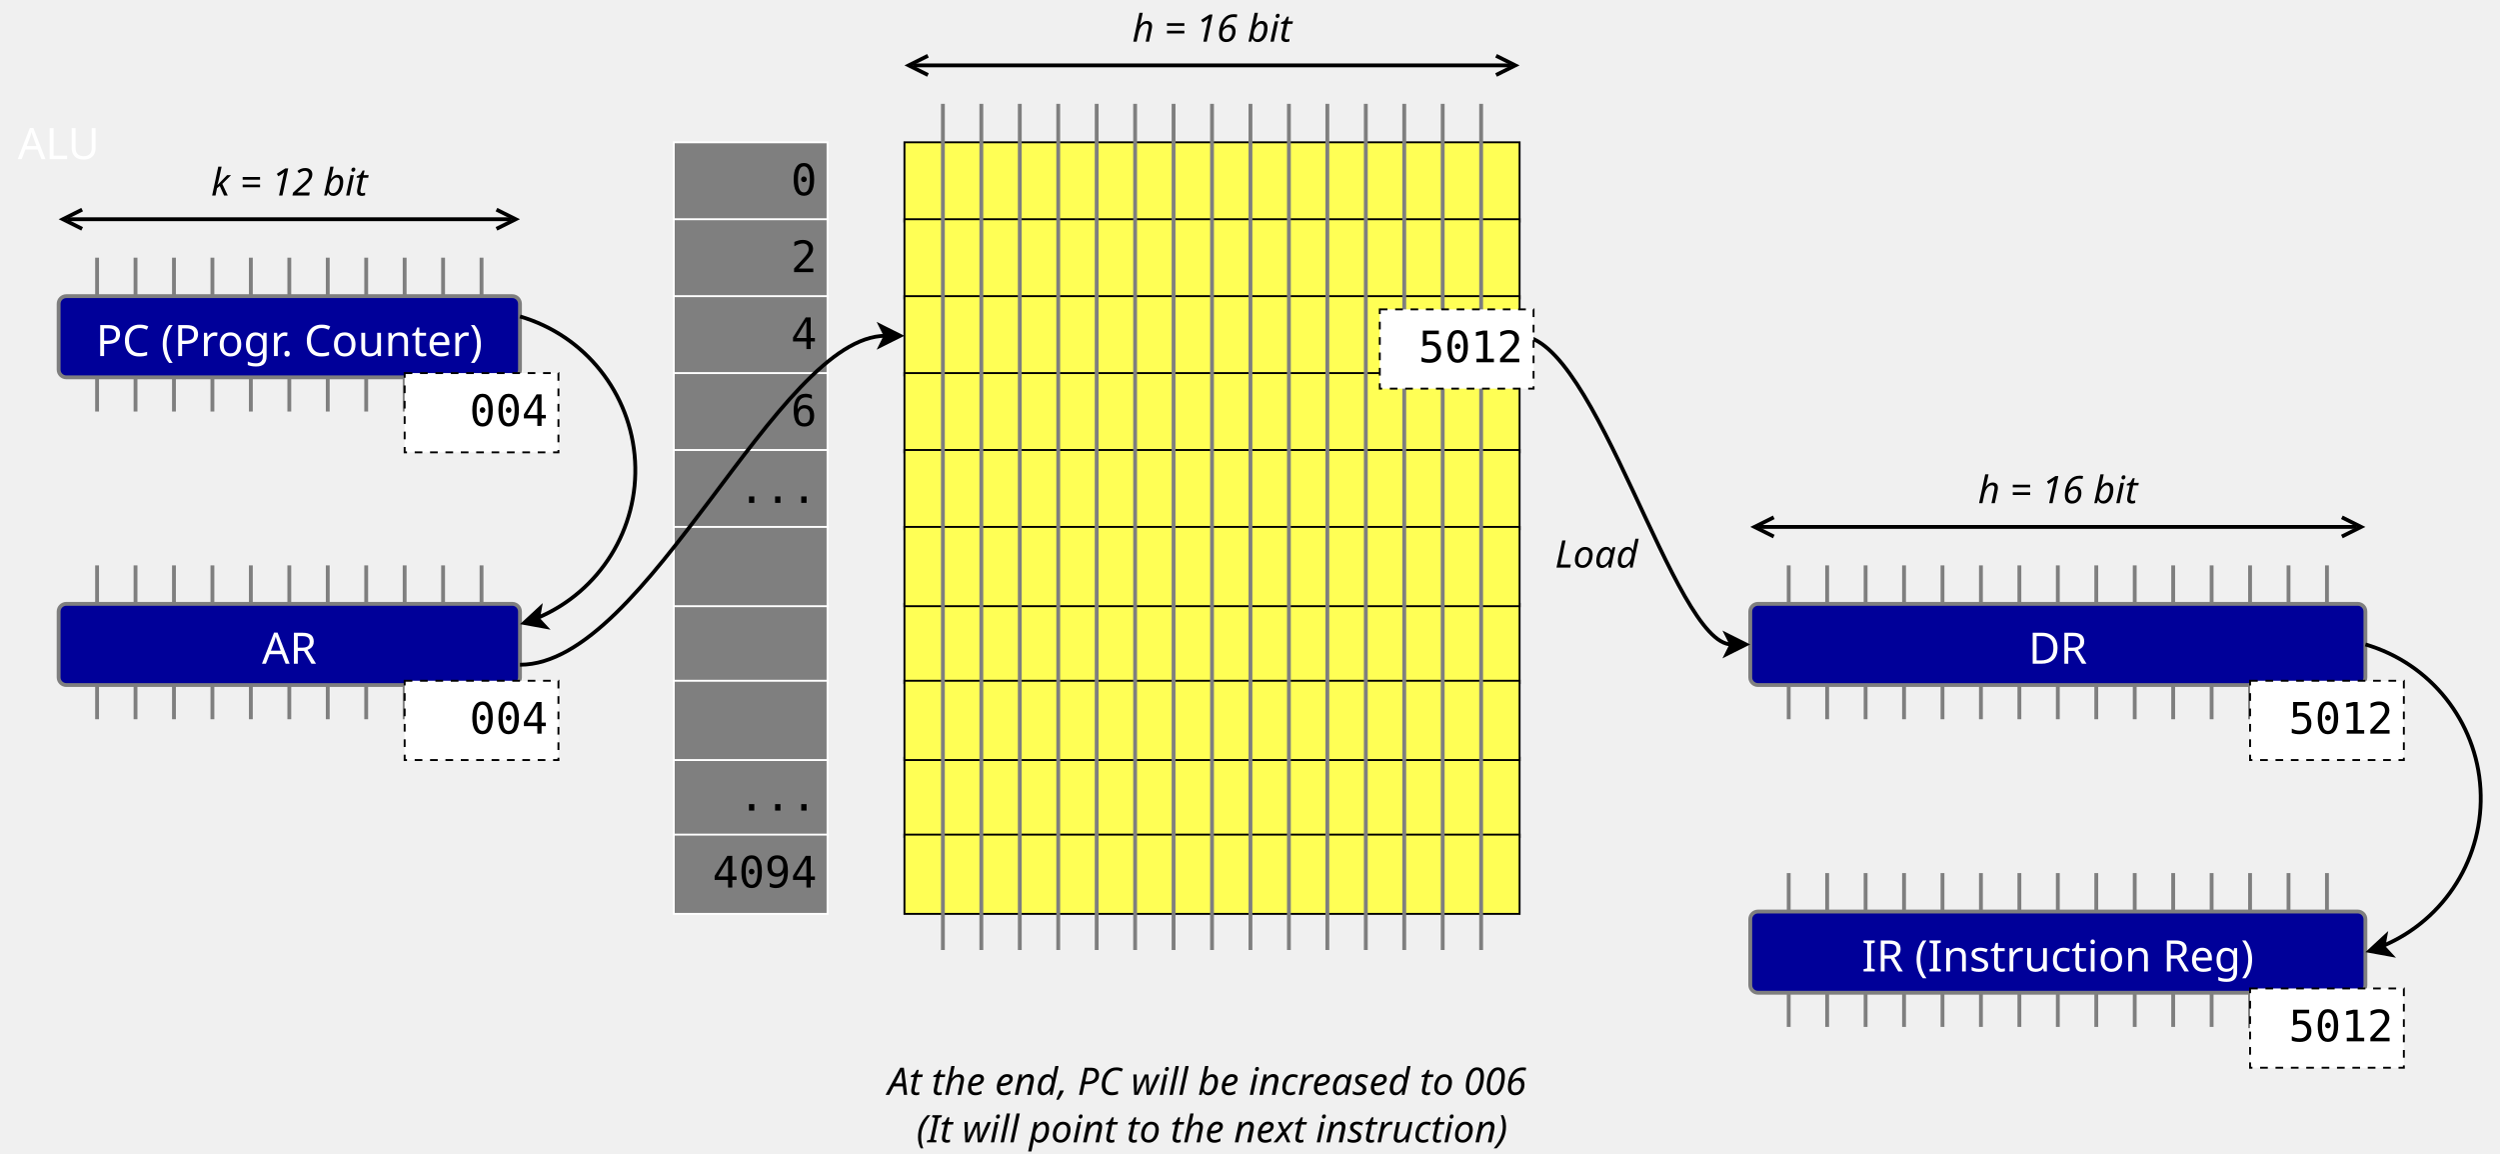
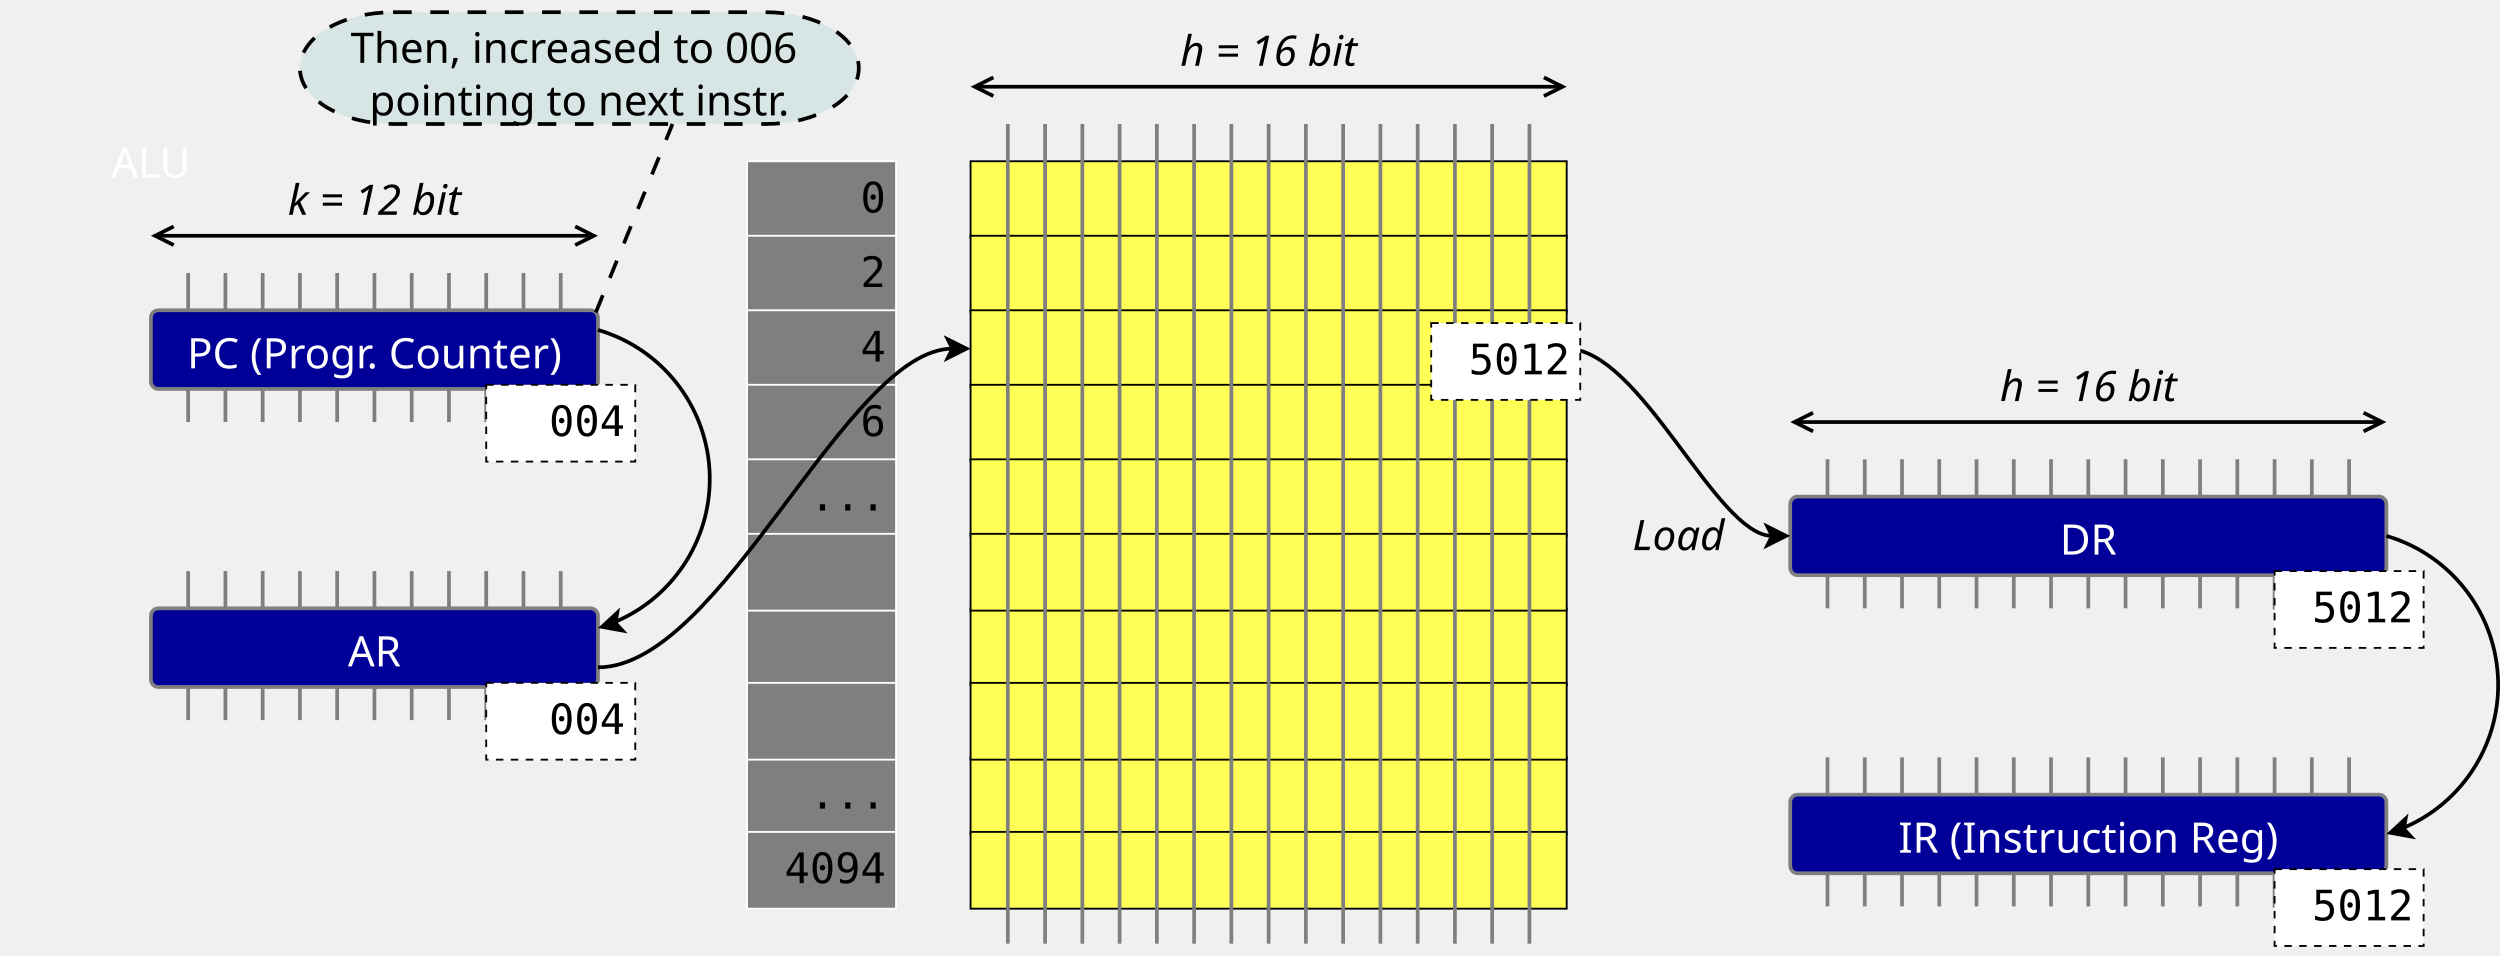
- <svg xmlns="http://www.w3.org/2000/svg" width="65cm" height="30cm" viewBox="198 -54 1283 600">
+ <svg xmlns="http://www.w3.org/2000/svg" width="68cm" height="26cm" viewBox="139 -62 1342 504">
+   <g id="Background" />
+   <g id="Background" />
+   <g id="Background" />
  <g id="Background" />
  <g id="Background" />
  <g id="Background">
-     <line style="fill: none; stroke-opacity: 1; stroke-width: 2; stroke: #7f7f7f" x1="1120" y1="320" x2="1120" y2="240" />
-     <line style="fill: none; stroke-opacity: 1; stroke-width: 2; stroke: #7f7f7f" x1="1140" y1="320" x2="1140" y2="240" />
-     <line style="fill: none; stroke-opacity: 1; stroke-width: 2; stroke: #7f7f7f" x1="1160" y1="320" x2="1160" y2="240" />
-     <line style="fill: none; stroke-opacity: 1; stroke-width: 2; stroke: #7f7f7f" x1="1180" y1="320" x2="1180" y2="240" />
-     <line style="fill: none; stroke-opacity: 1; stroke-width: 2; stroke: #7f7f7f" x1="1200" y1="320" x2="1200" y2="240" />
-     <line style="fill: none; stroke-opacity: 1; stroke-width: 2; stroke: #7f7f7f" x1="1220" y1="320" x2="1220" y2="240" />
-     <line style="fill: none; stroke-opacity: 1; stroke-width: 2; stroke: #7f7f7f" x1="1240" y1="320" x2="1240" y2="240" />
-     <line style="fill: none; stroke-opacity: 1; stroke-width: 2; stroke: #7f7f7f" x1="1260" y1="320" x2="1260" y2="240" />
-     <line style="fill: none; stroke-opacity: 1; stroke-width: 2; stroke: #7f7f7f" x1="1280" y1="320" x2="1280" y2="240" />
-     <line style="fill: none; stroke-opacity: 1; stroke-width: 2; stroke: #7f7f7f" x1="1300" y1="320" x2="1300" y2="240" />
-     <line style="fill: none; stroke-opacity: 1; stroke-width: 2; stroke: #7f7f7f" x1="1320" y1="320" x2="1320" y2="240" />
-     <line style="fill: none; stroke-opacity: 1; stroke-width: 2; stroke: #7f7f7f" x1="1340" y1="320" x2="1340" y2="240" />
-     <line style="fill: none; stroke-opacity: 1; stroke-width: 2; stroke: #7f7f7f" x1="1360" y1="320" x2="1360" y2="240" />
-     <line style="fill: none; stroke-opacity: 1; stroke-width: 2; stroke: #7f7f7f" x1="1380" y1="320" x2="1380" y2="240" />
-     <line style="fill: none; stroke-opacity: 1; stroke-width: 2; stroke: #7f7f7f" x1="1400" y1="320" x2="1400" y2="240" />
+     <line style="fill: none; stroke-opacity: 1; stroke-width: 2; stroke: #7f7f7f" x1="1120" y1="260" x2="1120" y2="180" />
+     <line style="fill: none; stroke-opacity: 1; stroke-width: 2; stroke: #7f7f7f" x1="1140" y1="260" x2="1140" y2="180" />
+     <line style="fill: none; stroke-opacity: 1; stroke-width: 2; stroke: #7f7f7f" x1="1160" y1="260" x2="1160" y2="180" />
+     <line style="fill: none; stroke-opacity: 1; stroke-width: 2; stroke: #7f7f7f" x1="1180" y1="260" x2="1180" y2="180" />
+     <line style="fill: none; stroke-opacity: 1; stroke-width: 2; stroke: #7f7f7f" x1="1200" y1="260" x2="1200" y2="180" />
+     <line style="fill: none; stroke-opacity: 1; stroke-width: 2; stroke: #7f7f7f" x1="1220" y1="260" x2="1220" y2="180" />
+     <line style="fill: none; stroke-opacity: 1; stroke-width: 2; stroke: #7f7f7f" x1="1240" y1="260" x2="1240" y2="180" />
+     <line style="fill: none; stroke-opacity: 1; stroke-width: 2; stroke: #7f7f7f" x1="1260" y1="260" x2="1260" y2="180" />
+     <line style="fill: none; stroke-opacity: 1; stroke-width: 2; stroke: #7f7f7f" x1="1280" y1="260" x2="1280" y2="180" />
+     <line style="fill: none; stroke-opacity: 1; stroke-width: 2; stroke: #7f7f7f" x1="1300" y1="260" x2="1300" y2="180" />
+     <line style="fill: none; stroke-opacity: 1; stroke-width: 2; stroke: #7f7f7f" x1="1320" y1="260" x2="1320" y2="180" />
+     <line style="fill: none; stroke-opacity: 1; stroke-width: 2; stroke: #7f7f7f" x1="1340" y1="260" x2="1340" y2="180" />
+     <line style="fill: none; stroke-opacity: 1; stroke-width: 2; stroke: #7f7f7f" x1="1360" y1="260.612" x2="1360" y2="180" />
+     <line style="fill: none; stroke-opacity: 1; stroke-width: 2; stroke: #7f7f7f" x1="1380" y1="260" x2="1380" y2="180" />
+     <line style="fill: none; stroke-opacity: 1; stroke-width: 2; stroke: #7f7f7f" x1="1400" y1="239.504" x2="1400" y2="180" />
    <line style="fill: none; stroke-opacity: 1; stroke-width: 2; stroke: #7f7f7f" x1="240" y1="320" x2="240" y2="240" />
    <line style="fill: none; stroke-opacity: 1; stroke-width: 2; stroke: #7f7f7f" x1="260" y1="320" x2="260" y2="240" />
    <line style="fill: none; stroke-opacity: 1; stroke-width: 2; stroke: #7f7f7f" x1="280" y1="320" x2="280" y2="240" />
    <line style="fill: none; stroke-opacity: 1; stroke-width: 2; stroke: #7f7f7f" x1="300" y1="320" x2="300" y2="240" />
    <line style="fill: none; stroke-opacity: 1; stroke-width: 2; stroke: #7f7f7f" x1="320" y1="320" x2="320" y2="240" />
    <line style="fill: none; stroke-opacity: 1; stroke-width: 2; stroke: #7f7f7f" x1="340" y1="320" x2="340" y2="240" />
    <line style="fill: none; stroke-opacity: 1; stroke-width: 2; stroke: #7f7f7f" x1="360" y1="320" x2="360" y2="240" />
    <line style="fill: none; stroke-opacity: 1; stroke-width: 2; stroke: #7f7f7f" x1="380" y1="320" x2="380" y2="240" />
    <line style="fill: none; stroke-opacity: 1; stroke-width: 2; stroke: #7f7f7f" x1="400" y1="320" x2="400" y2="240" />
    <line style="fill: none; stroke-opacity: 1; stroke-width: 2; stroke: #7f7f7f" x1="420" y1="320" x2="420" y2="240" />
    <line style="fill: none; stroke-opacity: 1; stroke-width: 2; stroke: #7f7f7f" x1="440" y1="320" x2="440" y2="240" />
    <g>
      <rect style="fill: #000099; fill-opacity: 1; stroke-opacity: 1; stroke-width: 2; stroke: #7f7f7f" x="220" y="260" width="240" height="42.222" rx="4" ry="4" />
      <text font-size="22.578" style="fill: #ffffff; fill-opacity: 1; stroke: none;text-anchor:middle;font-family:sans-serif;font-style:normal;font-weight:normal" x="340" y="291.15">
        <tspan x="340" y="291.15">AR</tspan>
      </text>
    </g>
    <text font-size="22.578" style="fill: #ffffff; fill-opacity: 1; stroke: none;text-anchor:middle;font-family:sans-serif;font-style:normal;font-weight:normal" x="220" y="28.75">
      <tspan x="220" y="28.75">ALU</tspan>
    </text>
    <g>
      <rect style="fill: #ffff55; fill-opacity: 1; stroke-opacity: 1; stroke-width: 1; stroke: #000000" x="660" y="20" width="320" height="41.222" rx="0" ry="0" />
      <text font-size="22.578" style="fill: #000000; fill-opacity: 1; stroke: none;text-anchor:middle;font-family:sans-serif;font-style:normal;font-weight:normal" x="820" y="50.65">
        <tspan x="820" y="50.65" />
      </text>
    </g>
    <g>
      <rect style="fill: #ffff55; fill-opacity: 1; stroke-opacity: 1; stroke-width: 1; stroke: #000000" x="660" y="60" width="320" height="41.222" rx="0" ry="0" />
      <text font-size="22.578" style="fill: #000000; fill-opacity: 1; stroke: none;text-anchor:middle;font-family:sans-serif;font-style:normal;font-weight:normal" x="820" y="90.65">
        <tspan x="820" y="90.65" />
      </text>
    </g>
    <g>
      <rect style="fill: #ffff55; fill-opacity: 1; stroke-opacity: 1; stroke-width: 1; stroke: #000000" x="660" y="100" width="320" height="41.222" rx="0" ry="0" />
      <text font-size="22.578" style="fill: #000000; fill-opacity: 1; stroke: none;text-anchor:middle;font-family:sans-serif;font-style:normal;font-weight:normal" x="820" y="130.65">
        <tspan x="820" y="130.65" />
      </text>
    </g>
    <g>
      <rect style="fill: #ffff55; fill-opacity: 1; stroke-opacity: 1; stroke-width: 1; stroke: #000000" x="660" y="140" width="320" height="41.222" rx="0" ry="0" />
      <text font-size="22.578" style="fill: #000000; fill-opacity: 1; stroke: none;text-anchor:middle;font-family:sans-serif;font-style:normal;font-weight:normal" x="820" y="170.65">
        <tspan x="820" y="170.65" />
      </text>
    </g>
    <g>
      <rect style="fill: #ffff55; fill-opacity: 1; stroke-opacity: 1; stroke-width: 1; stroke: #000000" x="660" y="180" width="320" height="41.222" rx="0" ry="0" />
      <text font-size="22.578" style="fill: #000000; fill-opacity: 1; stroke: none;text-anchor:middle;font-family:sans-serif;font-style:normal;font-weight:normal" x="820" y="210.65">
        <tspan x="820" y="210.65" />
      </text>
    </g>
    <g>
      <rect style="fill: #ffff55; fill-opacity: 1; stroke-opacity: 1; stroke-width: 1; stroke: #000000" x="660" y="260" width="320" height="41.222" rx="0" ry="0" />
      <text font-size="22.578" style="fill: #000000; fill-opacity: 1; stroke: none;text-anchor:middle;font-family:sans-serif;font-style:normal;font-weight:normal" x="820" y="290.65">
        <tspan x="820" y="290.65" />
      </text>
    </g>
    <g>
      <rect style="fill: #ffff55; fill-opacity: 1; stroke-opacity: 1; stroke-width: 1; stroke: #000000" x="660" y="340" width="320" height="41.222" rx="0" ry="0" />
      <text font-size="22.578" style="fill: #000000; fill-opacity: 1; stroke: none;text-anchor:middle;font-family:sans-serif;font-style:normal;font-weight:normal" x="820" y="370.65">
        <tspan x="820" y="370.65" />
      </text>
    </g>
    <g>
-       <rect style="fill: #000099; fill-opacity: 1; stroke-opacity: 1; stroke-width: 2; stroke: #7f7f7f" x="1100" y="260" width="320" height="42.222" rx="4" ry="4" />
-       <text font-size="22.578" style="fill: #ffffff; fill-opacity: 1; stroke: none;text-anchor:middle;font-family:sans-serif;font-style:normal;font-weight:normal" x="1260" y="291.15">
-         <tspan x="1260" y="291.15">DR</tspan>
+       <rect style="fill: #000099; fill-opacity: 1; stroke-opacity: 1; stroke-width: 2; stroke: #7f7f7f" x="1100" y="200" width="320" height="42.222" rx="4" ry="4" />
+       <text font-size="22.578" style="fill: #ffffff; fill-opacity: 1; stroke: none;text-anchor:middle;font-family:sans-serif;font-style:normal;font-weight:normal" x="1260" y="231.15">
+         <tspan x="1260" y="231.15">DR</tspan>
      </text>
    </g>
    <g>
      <line style="fill: none; stroke-opacity: 1; stroke-width: 2; stroke: #000000" x1="664.472" y1="-20" x2="975.528" y2="-20" />
      <polyline style="fill: none; stroke-opacity: 1; stroke-width: 2; stroke: #000000" points="672.236,-25 662.236,-20 672.236,-15 " />
      <polyline style="fill: none; stroke-opacity: 1; stroke-width: 2; stroke: #000000" points="967.764,-15 977.764,-20 967.764,-25 " />
    </g>
-     <text font-size="19.756" style="fill: #000000; fill-opacity: 1; stroke: none;text-anchor:middle;font-family:sans-serif;font-style:italic;font-weight:normal" x="820" y="-32.325">
-       <tspan x="820" y="-32.325">h = 16 bit</tspan>
-     </text>
-     <g>
-       <line style="fill: none; stroke-opacity: 1; stroke-width: 2; stroke: #000000" x1="1104.47" y1="220" x2="1415.53" y2="220" />
-       <polyline style="fill: none; stroke-opacity: 1; stroke-width: 2; stroke: #000000" points="1112.24,215 1102.24,220 1112.24,225 " />
-       <polyline style="fill: none; stroke-opacity: 1; stroke-width: 2; stroke: #000000" points="1407.76,225 1417.76,220 1407.76,215 " />
-     </g>
-     <text font-size="19.756" style="fill: #000000; fill-opacity: 1; stroke: none;text-anchor:middle;font-family:sans-serif;font-style:italic;font-weight:normal" x="1260" y="207.675">
-       <tspan x="1260" y="207.675">h = 16 bit</tspan>
+     <text font-size="22.578" style="fill: #000000; fill-opacity: 1; stroke: none;text-anchor:middle;font-family:sans-serif;font-style:italic;font-weight:normal" x="820" y="-31.25">
+       <tspan x="820" y="-31.25">h = 16 bit</tspan>
+     </text>
+     <g>
+       <line style="fill: none; stroke-opacity: 1; stroke-width: 2; stroke: #000000" x1="1104.47" y1="160" x2="1415.53" y2="160" />
+       <polyline style="fill: none; stroke-opacity: 1; stroke-width: 2; stroke: #000000" points="1112.24,155 1102.24,160 1112.24,165 " />
+       <polyline style="fill: none; stroke-opacity: 1; stroke-width: 2; stroke: #000000" points="1407.76,165 1417.76,160 1407.76,155 " />
+     </g>
+     <text font-size="22.578" style="fill: #000000; fill-opacity: 1; stroke: none;text-anchor:middle;font-family:sans-serif;font-style:italic;font-weight:normal" x="1260" y="148.75">
+       <tspan x="1260" y="148.75">h = 16 bit</tspan>
    </text>
    <g>
      <line style="fill: none; stroke-opacity: 1; stroke-width: 2; stroke: #000000" x1="224.472" y1="60" x2="455.528" y2="60" />
      <polyline style="fill: none; stroke-opacity: 1; stroke-width: 2; stroke: #000000" points="232.236,55 222.236,60 232.236,65 " />
      <polyline style="fill: none; stroke-opacity: 1; stroke-width: 2; stroke: #000000" points="447.764,65 457.764,60 447.764,55 " />
    </g>
-     <text font-size="19.756" style="fill: #000000; fill-opacity: 1; stroke: none;text-anchor:middle;font-family:sans-serif;font-style:italic;font-weight:normal" x="340" y="47.675">
-       <tspan x="340" y="47.675">k = 12 bit</tspan>
+     <text font-size="22.578" style="fill: #000000; fill-opacity: 1; stroke: none;text-anchor:middle;font-family:sans-serif;font-style:italic;font-weight:normal" x="340" y="48.75">
+       <tspan x="340" y="48.75">k = 12 bit</tspan>
    </text>
    <g>
      <rect style="fill: #7f7f7f; fill-opacity: 1; stroke-opacity: 1; stroke-width: 1; stroke: #ffffff" x="540" y="20" width="80" height="41.222" rx="0" ry="0" />
      <text font-size="22.578" style="fill: #000000; fill-opacity: 1; stroke: none;text-anchor:end;font-family:monospace;font-style:normal;font-weight:normal" x="614.5" y="47.5">
        <tspan x="614.5" y="47.5">0</tspan>
      </text>
    </g>
    <g>
      <rect style="fill: #7f7f7f; fill-opacity: 1; stroke-opacity: 1; stroke-width: 1; stroke: #ffffff" x="540" y="60" width="80" height="41.222" rx="0" ry="0" />
      <text font-size="22.578" style="fill: #000000; fill-opacity: 1; stroke: none;text-anchor:end;font-family:monospace;font-style:normal;font-weight:normal" x="614.5" y="87.5">
        <tspan x="614.5" y="87.5">2</tspan>
      </text>
    </g>
    <g>
      <rect style="fill: #7f7f7f; fill-opacity: 1; stroke-opacity: 1; stroke-width: 1; stroke: #ffffff" x="540" y="100" width="80" height="41.222" rx="0" ry="0" />
      <text font-size="22.578" style="fill: #000000; fill-opacity: 1; stroke: none;text-anchor:end;font-family:monospace;font-style:normal;font-weight:normal" x="614.5" y="127.5">
        <tspan x="614.5" y="127.5">4</tspan>
      </text>
    </g>
    <g>
      <rect style="fill: #7f7f7f; fill-opacity: 1; stroke-opacity: 1; stroke-width: 1; stroke: #ffffff" x="540" y="140" width="80" height="41.222" rx="0" ry="0" />
      <text font-size="22.578" style="fill: #000000; fill-opacity: 1; stroke: none;text-anchor:end;font-family:monospace;font-style:normal;font-weight:normal" x="614.5" y="167.5">
        <tspan x="614.5" y="167.5">6</tspan>
      </text>
    </g>
    <g>
      <rect style="fill: #7f7f7f; fill-opacity: 1; stroke-opacity: 1; stroke-width: 1; stroke: #ffffff" x="540" y="180" width="80" height="41.222" rx="0" ry="0" />
      <text font-size="22.578" style="fill: #000000; fill-opacity: 1; stroke: none;text-anchor:end;font-family:monospace;font-style:normal;font-weight:normal" x="614.5" y="207.5">
        <tspan x="614.5" y="207.5">...</tspan>
      </text>
    </g>
    <g>
      <rect style="fill: #7f7f7f; fill-opacity: 1; stroke-opacity: 1; stroke-width: 1; stroke: #ffffff" x="540" y="260" width="80" height="41.222" rx="0" ry="0" />
      <text font-size="22.578" style="fill: #000000; fill-opacity: 1; stroke: none;text-anchor:end;font-family:monospace;font-style:normal;font-weight:normal" x="614.5" y="287.5">
        <tspan x="614.5" y="287.5" />
      </text>
    </g>
    <g>
      <rect style="fill: #7f7f7f; fill-opacity: 1; stroke-opacity: 1; stroke-width: 1; stroke: #ffffff" x="540" y="340" width="80" height="41.222" rx="0" ry="0" />
      <text font-size="22.578" style="fill: #000000; fill-opacity: 1; stroke: none;text-anchor:end;font-family:monospace;font-style:normal;font-weight:normal" x="614.5" y="367.5">
        <tspan x="614.5" y="367.5">...</tspan>
      </text>
    </g>
    <g>
      <rect style="fill: #ffff55; fill-opacity: 1; stroke-opacity: 1; stroke-width: 1; stroke: #000000" x="660" y="380" width="320" height="41.222" rx="0" ry="0" />
      <text font-size="22.578" style="fill: #000000; fill-opacity: 1; stroke: none;text-anchor:middle;font-family:sans-serif;font-style:normal;font-weight:normal" x="820" y="410.65">
        <tspan x="820" y="410.65" />
      </text>
    </g>
    <g>
      <rect style="fill: #7f7f7f; fill-opacity: 1; stroke-opacity: 1; stroke-width: 1; stroke: #ffffff" x="540" y="380" width="80" height="41.222" rx="0" ry="0" />
      <text font-size="22.578" style="fill: #000000; fill-opacity: 1; stroke: none;text-anchor:end;font-family:monospace;font-style:normal;font-weight:normal" x="614.5" y="407.5">
        <tspan x="614.5" y="407.5">4094</tspan>
      </text>
    </g>
-     <text font-size="19.756" style="fill: #000000; fill-opacity: 1; stroke: none;text-anchor:middle;font-family:sans-serif;font-style:italic;font-weight:normal" x="1020" y="241.15">
-       <tspan x="1020" y="241.15">Load</tspan>
-     </text>
-     <text font-size="19.756" style="fill: #000000; fill-opacity: 1; stroke: none;text-anchor:middle;font-family:sans-serif;font-style:italic;font-weight:normal" x="820" y="515.328">
-       <tspan x="820" y="515.328">At the end, PC will be increased to 006</tspan>
-       <tspan x="820" y="540.022">(It will point to the next instruction)</tspan>
+     <text font-size="22.578" style="fill: #000000; fill-opacity: 1; stroke: none;text-anchor:middle;font-family:sans-serif;font-style:italic;font-weight:normal" x="1040" y="228.75">
+       <tspan x="1040" y="228.75">Load</tspan>
    </text>
    <g>
      <rect style="fill: #ffff55; fill-opacity: 1; stroke-opacity: 1; stroke-width: 1; stroke: #000000" x="660" y="300" width="320" height="41.222" rx="0" ry="0" />
      <text font-size="22.578" style="fill: #000000; fill-opacity: 1; stroke: none;text-anchor:middle;font-family:sans-serif;font-style:normal;font-weight:normal" x="820" y="330.65">
        <tspan x="820" y="330.65" />
      </text>
    </g>
    <g>
      <rect style="fill: #7f7f7f; fill-opacity: 1; stroke-opacity: 1; stroke-width: 1; stroke: #ffffff" x="540" y="300" width="80" height="41.222" rx="0" ry="0" />
      <text font-size="22.578" style="fill: #000000; fill-opacity: 1; stroke: none;text-anchor:end;font-family:monospace;font-style:normal;font-weight:normal" x="614.5" y="327.5">
        <tspan x="614.5" y="327.5" />
      </text>
    </g>
    <g>
      <rect style="fill: #ffff55; fill-opacity: 1; stroke-opacity: 1; stroke-width: 1; stroke: #000000" x="660" y="220" width="320" height="41.222" rx="0" ry="0" />
      <text font-size="22.578" style="fill: #000000; fill-opacity: 1; stroke: none;text-anchor:middle;font-family:sans-serif;font-style:normal;font-weight:normal" x="820" y="250.65">
        <tspan x="820" y="250.65" />
      </text>
    </g>
    <g>
      <rect style="fill: #7f7f7f; fill-opacity: 1; stroke-opacity: 1; stroke-width: 1; stroke: #ffffff" x="540" y="220" width="80" height="41.222" rx="0" ry="0" />
      <text font-size="22.578" style="fill: #000000; fill-opacity: 1; stroke: none;text-anchor:end;font-family:monospace;font-style:normal;font-weight:normal" x="614.5" y="247.5">
        <tspan x="614.5" y="247.5" />
      </text>
    </g>
    <line style="fill: none; stroke-opacity: 1; stroke-width: 2; stroke: #7f7f7f" x1="680" y1="440" x2="680" y2="0" />
    <line style="fill: none; stroke-opacity: 1; stroke-width: 2; stroke: #7f7f7f" x1="700" y1="440" x2="700" y2="0" />
    <line style="fill: none; stroke-opacity: 1; stroke-width: 2; stroke: #7f7f7f" x1="720" y1="440" x2="720" y2="0" />
    <line style="fill: none; stroke-opacity: 1; stroke-width: 2; stroke: #7f7f7f" x1="740" y1="440" x2="740" y2="0" />
    <line style="fill: none; stroke-opacity: 1; stroke-width: 2; stroke: #7f7f7f" x1="760" y1="440" x2="760" y2="0" />
    <line style="fill: none; stroke-opacity: 1; stroke-width: 2; stroke: #7f7f7f" x1="780" y1="440" x2="780" y2="0" />
    <line style="fill: none; stroke-opacity: 1; stroke-width: 2; stroke: #7f7f7f" x1="800" y1="440" x2="800" y2="0" />
    <line style="fill: none; stroke-opacity: 1; stroke-width: 2; stroke: #7f7f7f" x1="820" y1="440" x2="820" y2="0" />
    <line style="fill: none; stroke-opacity: 1; stroke-width: 2; stroke: #7f7f7f" x1="840" y1="440" x2="840" y2="0" />
    <line style="fill: none; stroke-opacity: 1; stroke-width: 2; stroke: #7f7f7f" x1="860" y1="440" x2="860" y2="0" />
    <line style="fill: none; stroke-opacity: 1; stroke-width: 2; stroke: #7f7f7f" x1="880" y1="440" x2="880" y2="0" />
    <line style="fill: none; stroke-opacity: 1; stroke-width: 2; stroke: #7f7f7f" x1="900" y1="440" x2="900" y2="0" />
    <line style="fill: none; stroke-opacity: 1; stroke-width: 2; stroke: #7f7f7f" x1="920" y1="440" x2="920" y2="0" />
    <line style="fill: none; stroke-opacity: 1; stroke-width: 2; stroke: #7f7f7f" x1="940" y1="440" x2="940" y2="0" />
    <line style="fill: none; stroke-opacity: 1; stroke-width: 2; stroke: #7f7f7f" x1="960" y1="440" x2="960" y2="0" />
    <line style="fill: none; stroke-opacity: 1; stroke-width: 2; stroke: #7f7f7f" x1="240" y1="160" x2="240" y2="80" />
    <line style="fill: none; stroke-opacity: 1; stroke-width: 2; stroke: #7f7f7f" x1="260" y1="160" x2="260" y2="80" />
    <line style="fill: none; stroke-opacity: 1; stroke-width: 2; stroke: #7f7f7f" x1="280" y1="160" x2="280" y2="80" />
    <line style="fill: none; stroke-opacity: 1; stroke-width: 2; stroke: #7f7f7f" x1="300" y1="160" x2="300" y2="80" />
    <line style="fill: none; stroke-opacity: 1; stroke-width: 2; stroke: #7f7f7f" x1="320" y1="160" x2="320" y2="80" />
    <line style="fill: none; stroke-opacity: 1; stroke-width: 2; stroke: #7f7f7f" x1="340" y1="160" x2="340" y2="80" />
    <line style="fill: none; stroke-opacity: 1; stroke-width: 2; stroke: #7f7f7f" x1="360" y1="160" x2="360" y2="80" />
    <line style="fill: none; stroke-opacity: 1; stroke-width: 2; stroke: #7f7f7f" x1="380" y1="160" x2="380" y2="80" />
    <line style="fill: none; stroke-opacity: 1; stroke-width: 2; stroke: #7f7f7f" x1="400" y1="160" x2="400" y2="80" />
    <line style="fill: none; stroke-opacity: 1; stroke-width: 2; stroke: #7f7f7f" x1="420" y1="160" x2="420" y2="80" />
    <line style="fill: none; stroke-opacity: 1; stroke-width: 2; stroke: #7f7f7f" x1="440" y1="160" x2="440" y2="80" />
    <g>
      <rect style="fill: #000099; fill-opacity: 1; stroke-opacity: 1; stroke-width: 2; stroke: #7f7f7f" x="220" y="100" width="240" height="42.222" rx="4" ry="4" />
      <text font-size="22.578" style="fill: #ffffff; fill-opacity: 1; stroke: none;text-anchor:middle;font-family:sans-serif;font-style:normal;font-weight:normal" x="340" y="131.15">
        <tspan x="340" y="131.15">PC (Progr. Counter)</tspan>
      </text>
    </g>
    <g>
      <rect style="fill: #ffffff; fill-opacity: 1; stroke-opacity: 1; stroke-width: 1; stroke-dasharray: 4; stroke: #000000" x="400" y="140" width="80" height="41.222" rx="0" ry="0" />
      <text font-size="22.578" style="fill: #000000; fill-opacity: 1; stroke: none;text-anchor:end;font-family:monospace;font-style:normal;font-weight:normal" x="474.5" y="167.5">
        <tspan x="474.5" y="167.5">004</tspan>
      </text>
    </g>
    <g>
      <rect style="fill: #ffffff; fill-opacity: 1; stroke-opacity: 1; stroke-width: 1; stroke-dasharray: 4; stroke: #000000" x="400" y="300" width="80" height="41.222" rx="0" ry="0" />
      <text font-size="22.578" style="fill: #000000; fill-opacity: 1; stroke: none;text-anchor:end;font-family:monospace;font-style:normal;font-weight:normal" x="474.5" y="327.5">
        <tspan x="474.5" y="327.5">004</tspan>
      </text>
    </g>
    <g>
      <path style="fill: none; stroke-opacity: 1; stroke-width: 2; stroke: #000000" d="M 460,110.556 A 83.334,83.334 0 0 1 469.126,267.308" />
      <polygon style="fill: #000000; fill-opacity: 1; stroke-opacity: 1; stroke-width: 2; stroke: #000000" fill-rule="evenodd" points="462.147,269.93 470.347,262.33 469.347,267.83 473.147,271.93 " />
    </g>
    <g>
      <path style="fill: none; stroke-opacity: 1; stroke-width: 2; stroke: #000000" d="M 460 291.666 C 526.4,291.666 593.6,120.611 650.264,120.611" />
      <polygon style="fill: #000000; fill-opacity: 1; stroke-opacity: 1; stroke-width: 2; stroke: #000000" fill-rule="evenodd" points="657.764,120.611 647.764,125.611 650.264,120.611 647.764,115.611 " />
    </g>
    <g>
-       <path style="fill: none; stroke-opacity: 1; stroke-width: 2; stroke: #000000" d="M 980 120.611 C 1019.84,120.611 1060.16,281.112 1090.26,281.112" />
-       <polygon style="fill: #000000; fill-opacity: 1; stroke-opacity: 1; stroke-width: 2; stroke: #000000" fill-rule="evenodd" points="1097.76,281.112 1087.76,286.112 1090.26,281.112 1087.76,276.112 " />
-     </g>
-     <g>
-       <rect style="fill: #ffffff; fill-opacity: 1; stroke-opacity: 1; stroke-width: 1; stroke-dasharray: 4; stroke: #000000" x="1360" y="300" width="80" height="41.222" rx="0" ry="0" />
-       <text font-size="22.578" style="fill: #000000; fill-opacity: 1; stroke: none;text-anchor:end;font-family:monospace;font-style:normal;font-weight:normal" x="1434.5" y="327.5">
-         <tspan x="1434.5" y="327.5">5012</tspan>
-       </text>
-     </g>
-     <line style="fill: none; stroke-opacity: 1; stroke-width: 2; stroke: #7f7f7f" x1="1120" y1="480" x2="1120" y2="400" />
-     <line style="fill: none; stroke-opacity: 1; stroke-width: 2; stroke: #7f7f7f" x1="1140" y1="480" x2="1140" y2="400" />
-     <line style="fill: none; stroke-opacity: 1; stroke-width: 2; stroke: #7f7f7f" x1="1160" y1="480" x2="1160" y2="400" />
-     <line style="fill: none; stroke-opacity: 1; stroke-width: 2; stroke: #7f7f7f" x1="1180" y1="480" x2="1180" y2="400" />
-     <line style="fill: none; stroke-opacity: 1; stroke-width: 2; stroke: #7f7f7f" x1="1200" y1="480" x2="1200" y2="400" />
-     <line style="fill: none; stroke-opacity: 1; stroke-width: 2; stroke: #7f7f7f" x1="1220" y1="480" x2="1220" y2="400" />
-     <line style="fill: none; stroke-opacity: 1; stroke-width: 2; stroke: #7f7f7f" x1="1240" y1="480" x2="1240" y2="400" />
-     <line style="fill: none; stroke-opacity: 1; stroke-width: 2; stroke: #7f7f7f" x1="1260" y1="480" x2="1260" y2="400" />
-     <line style="fill: none; stroke-opacity: 1; stroke-width: 2; stroke: #7f7f7f" x1="1280" y1="480" x2="1280" y2="400" />
-     <line style="fill: none; stroke-opacity: 1; stroke-width: 2; stroke: #7f7f7f" x1="1300" y1="480" x2="1300" y2="400" />
-     <line style="fill: none; stroke-opacity: 1; stroke-width: 2; stroke: #7f7f7f" x1="1320" y1="480" x2="1320" y2="400" />
-     <line style="fill: none; stroke-opacity: 1; stroke-width: 2; stroke: #7f7f7f" x1="1340" y1="480" x2="1340" y2="400" />
-     <line style="fill: none; stroke-opacity: 1; stroke-width: 2; stroke: #7f7f7f" x1="1360" y1="480.612" x2="1360" y2="400" />
-     <line style="fill: none; stroke-opacity: 1; stroke-width: 2; stroke: #7f7f7f" x1="1380" y1="480" x2="1380" y2="400" />
-     <line style="fill: none; stroke-opacity: 1; stroke-width: 2; stroke: #7f7f7f" x1="1400" y1="459.504" x2="1400" y2="400" />
-     <g>
-       <rect style="fill: #000099; fill-opacity: 1; stroke-opacity: 1; stroke-width: 2; stroke: #7f7f7f" x="1100" y="420" width="320" height="42.222" rx="4" ry="4" />
-       <text font-size="22.578" style="fill: #ffffff; fill-opacity: 1; stroke: none;text-anchor:middle;font-family:sans-serif;font-style:normal;font-weight:normal" x="1260" y="451.15">
-         <tspan x="1260" y="451.15">IR (Instruction Reg)</tspan>
-       </text>
-     </g>
-     <g>
-       <rect style="fill: #ffffff; fill-opacity: 1; stroke-opacity: 1; stroke-width: 1; stroke-dasharray: 4; stroke: #000000" x="1360" y="460" width="80" height="41.222" rx="0" ry="0" />
-       <text font-size="22.578" style="fill: #000000; fill-opacity: 1; stroke: none;text-anchor:end;font-family:monospace;font-style:normal;font-weight:normal" x="1434.5" y="487.5">
-         <tspan x="1434.5" y="487.5">5012</tspan>
-       </text>
-     </g>
-     <g>
-       <path style="fill: none; stroke-opacity: 1; stroke-width: 2; stroke: #000000" d="M 1420,281.112 A 83.333,83.333 0 0 1 1429.13,437.864" />
-       <polygon style="fill: #000000; fill-opacity: 1; stroke-opacity: 1; stroke-width: 2; stroke: #000000" fill-rule="evenodd" points="1422.15,440.486 1430.35,432.886 1429.35,438.386 1433.15,442.486 " />
+       <path style="fill: none; stroke-opacity: 1; stroke-width: 2; stroke: #000000" d="M 980 120.611 C 1019.84,120.611 1060.16,221.112 1090.26,221.112" />
+       <polygon style="fill: #000000; fill-opacity: 1; stroke-opacity: 1; stroke-width: 2; stroke: #000000" fill-rule="evenodd" points="1097.76,221.112 1087.76,226.112 1090.26,221.112 1087.76,216.112 " />
+     </g>
+     <g>
+       <rect style="fill: #ffffff; fill-opacity: 1; stroke-opacity: 1; stroke-width: 1; stroke-dasharray: 4; stroke: #000000" x="1360" y="240" width="80" height="41.222" rx="0" ry="0" />
+       <text font-size="22.578" style="fill: #000000; fill-opacity: 1; stroke: none;text-anchor:end;font-family:monospace;font-style:normal;font-weight:normal" x="1434.5" y="267.5">
+         <tspan x="1434.5" y="267.5">5012</tspan>
+       </text>
+     </g>
+     <line style="fill: none; stroke-opacity: 1; stroke-width: 2; stroke: #7f7f7f" x1="1120" y1="420" x2="1120" y2="340" />
+     <line style="fill: none; stroke-opacity: 1; stroke-width: 2; stroke: #7f7f7f" x1="1140" y1="420" x2="1140" y2="340" />
+     <line style="fill: none; stroke-opacity: 1; stroke-width: 2; stroke: #7f7f7f" x1="1160" y1="420" x2="1160" y2="340" />
+     <line style="fill: none; stroke-opacity: 1; stroke-width: 2; stroke: #7f7f7f" x1="1180" y1="420" x2="1180" y2="340" />
+     <line style="fill: none; stroke-opacity: 1; stroke-width: 2; stroke: #7f7f7f" x1="1200" y1="420" x2="1200" y2="340" />
+     <line style="fill: none; stroke-opacity: 1; stroke-width: 2; stroke: #7f7f7f" x1="1220" y1="420" x2="1220" y2="340" />
+     <line style="fill: none; stroke-opacity: 1; stroke-width: 2; stroke: #7f7f7f" x1="1240" y1="420" x2="1240" y2="340" />
+     <line style="fill: none; stroke-opacity: 1; stroke-width: 2; stroke: #7f7f7f" x1="1260" y1="420" x2="1260" y2="340" />
+     <line style="fill: none; stroke-opacity: 1; stroke-width: 2; stroke: #7f7f7f" x1="1280" y1="420" x2="1280" y2="340" />
+     <line style="fill: none; stroke-opacity: 1; stroke-width: 2; stroke: #7f7f7f" x1="1300" y1="420" x2="1300" y2="340" />
+     <line style="fill: none; stroke-opacity: 1; stroke-width: 2; stroke: #7f7f7f" x1="1320" y1="420" x2="1320" y2="340" />
+     <line style="fill: none; stroke-opacity: 1; stroke-width: 2; stroke: #7f7f7f" x1="1340" y1="420" x2="1340" y2="340" />
+     <line style="fill: none; stroke-opacity: 1; stroke-width: 2; stroke: #7f7f7f" x1="1360" y1="420.612" x2="1360" y2="340" />
+     <line style="fill: none; stroke-opacity: 1; stroke-width: 2; stroke: #7f7f7f" x1="1380" y1="420" x2="1380" y2="340" />
+     <line style="fill: none; stroke-opacity: 1; stroke-width: 2; stroke: #7f7f7f" x1="1400" y1="399.504" x2="1400" y2="340" />
+     <g>
+       <rect style="fill: #000099; fill-opacity: 1; stroke-opacity: 1; stroke-width: 2; stroke: #7f7f7f" x="1100" y="360" width="320" height="42.222" rx="4" ry="4" />
+       <text font-size="22.578" style="fill: #ffffff; fill-opacity: 1; stroke: none;text-anchor:middle;font-family:sans-serif;font-style:normal;font-weight:normal" x="1260" y="391.15">
+         <tspan x="1260" y="391.15">IR (Instruction Reg)</tspan>
+       </text>
+     </g>
+     <g>
+       <rect style="fill: #ffffff; fill-opacity: 1; stroke-opacity: 1; stroke-width: 1; stroke-dasharray: 4; stroke: #000000" x="1360" y="400" width="80" height="41.222" rx="0" ry="0" />
+       <text font-size="22.578" style="fill: #000000; fill-opacity: 1; stroke: none;text-anchor:end;font-family:monospace;font-style:normal;font-weight:normal" x="1434.5" y="427.5">
+         <tspan x="1434.5" y="427.5">5012</tspan>
+       </text>
+     </g>
+     <g>
+       <path style="fill: none; stroke-opacity: 1; stroke-width: 2; stroke: #000000" d="M 1420,221.112 A 83.333,83.333 0 0 1 1429.13,377.864" />
+       <polygon style="fill: #000000; fill-opacity: 1; stroke-opacity: 1; stroke-width: 2; stroke: #000000" fill-rule="evenodd" points="1422.15,380.486 1430.35,372.886 1429.35,378.386 1433.15,382.486 " />
    </g>
    <g>
      <rect style="fill: #ffffff; fill-opacity: 1; stroke-opacity: 1; stroke-width: 1; stroke-dasharray: 4; stroke: #000000" x="907.272" y="106.87" width="80" height="41.222" rx="0" ry="0" />
      <text font-size="22.578" style="fill: #000000; fill-opacity: 1; stroke: none;text-anchor:end;font-family:monospace;font-style:normal;font-weight:normal" x="981.772" y="134.37">
        <tspan x="981.772" y="134.37">5012</tspan>
      </text>
    </g>
+     <g>
+       <path style="fill: #d8e5e5; fill-opacity: 1; stroke-opacity: 1; stroke-width: 2; stroke-dasharray: 10; stroke: #000000" fill-rule="evenodd" d="M 350 -60 L 550,-60 C 577.614,-60 600,-46.569 600,-30 C 600,-13.431 577.614,0 550,0 L 350,0 C 322.386,0 300,-13.431 300,-30 C 300,-46.569 322.386,-60 350,-60z" />
+       <text font-size="22.578" style="fill: #000000; fill-opacity: 1; stroke: none;text-anchor:middle;font-family:sans-serif;font-style:normal;font-weight:normal" x="450" y="-32.822">
+         <tspan x="450" y="-32.822">Then, increased to 006</tspan>
+         <tspan x="450" y="-4.6">pointing to next instr.</tspan>
+       </text>
+     </g>
+     <line style="fill: none; stroke-opacity: 1; stroke-width: 2; stroke-dasharray: 10; stroke: #000000" x1="458.828" y1="101.172" x2="500" y2="0" />
+     <line style="fill: none; stroke-opacity: 0; stroke-width: 2; stroke: #ffffff" x1="140" y1="200" x2="140" y2="220" />
  </g>
</svg>
